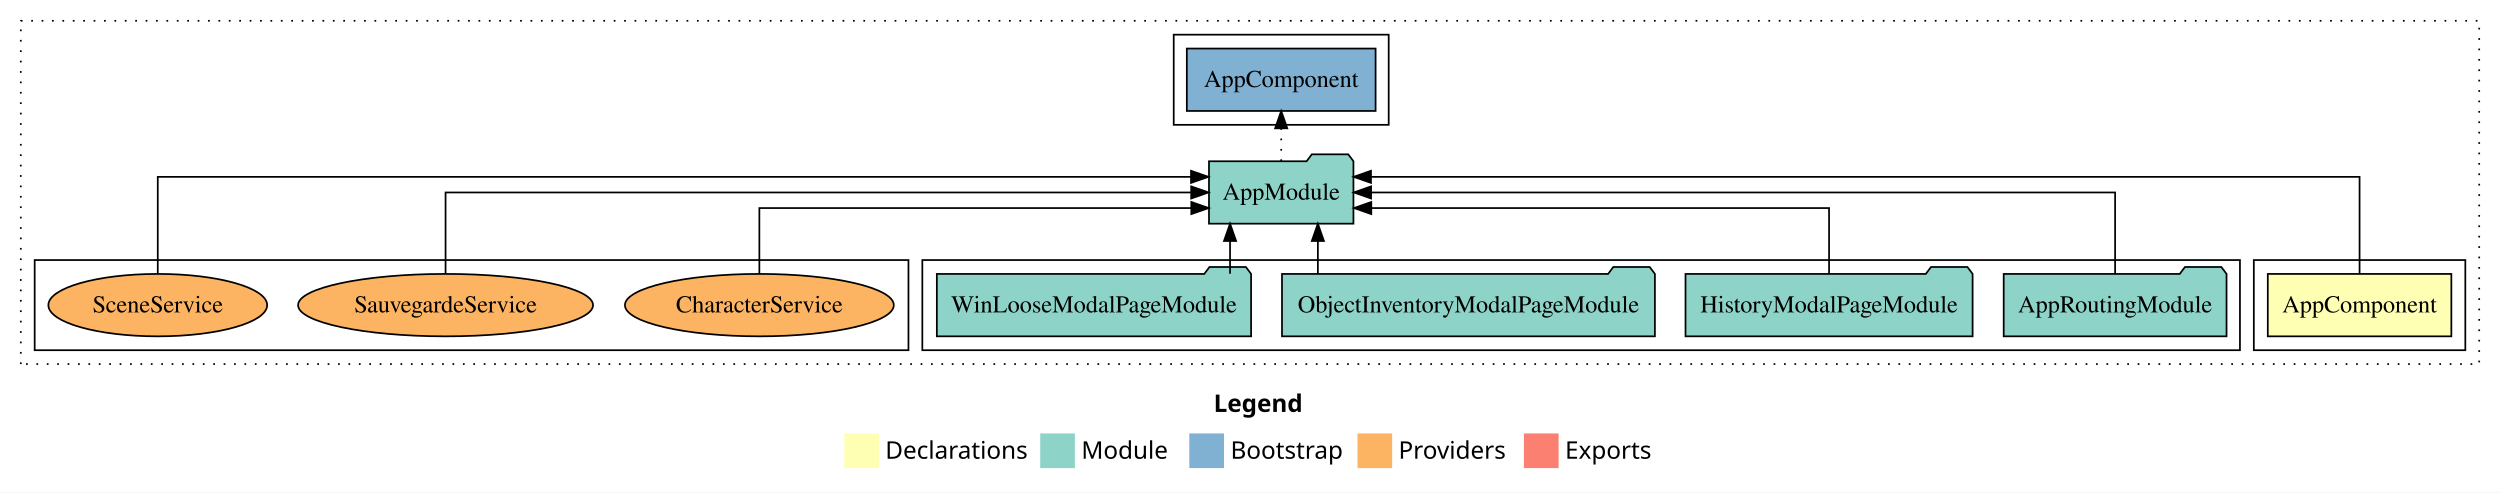
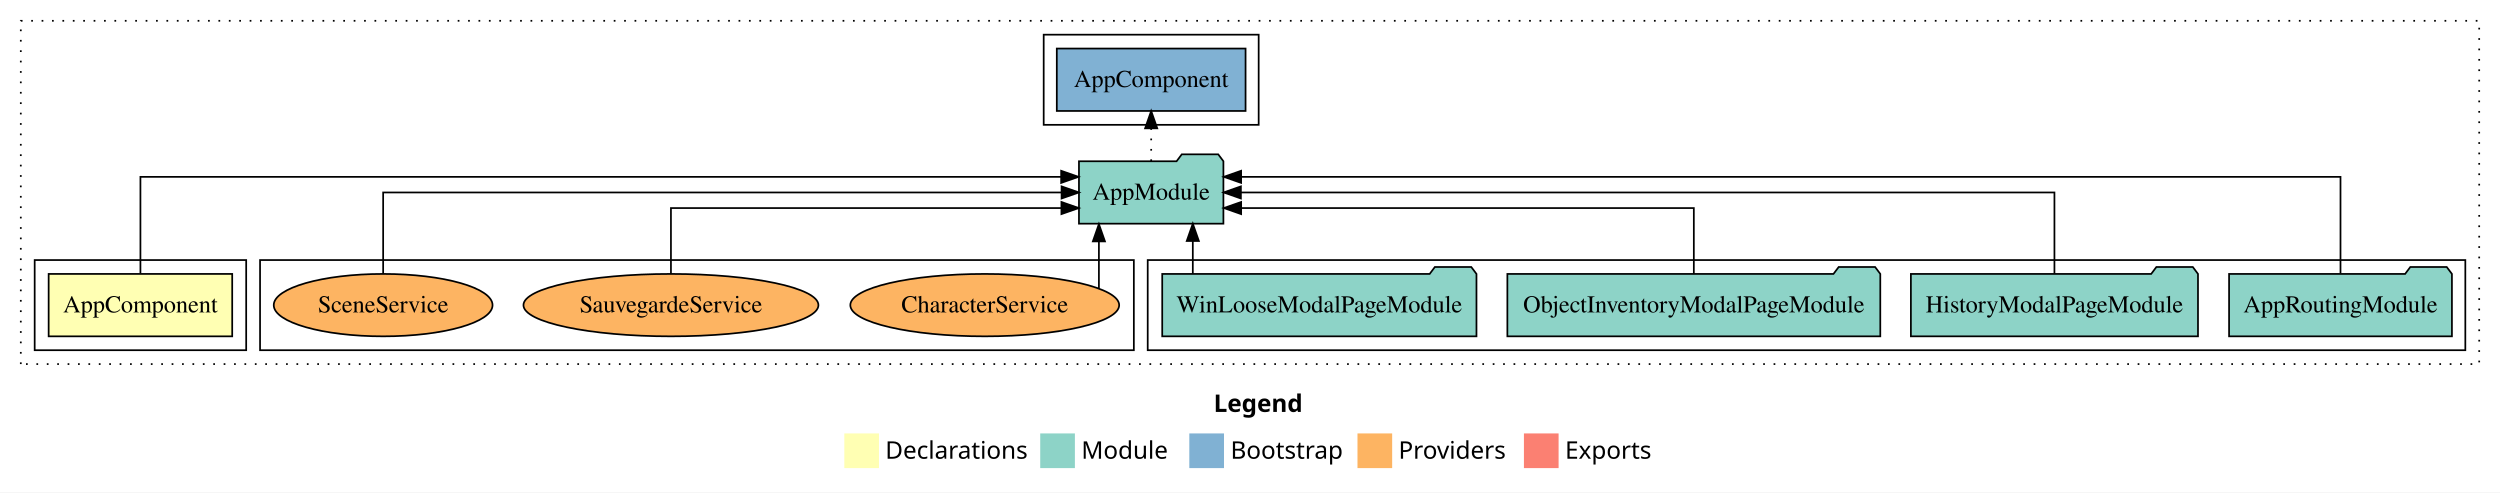
<svg xmlns="http://www.w3.org/2000/svg" width="1442pt" height="284pt" viewBox="0.00 0.00 1442.00 284.00">
  <g id="graph0" class="graph" transform="scale(1 1) rotate(0) translate(4 280)">
    <polygon fill="white" stroke="transparent" points="-4,4 -4,-280 1438,-280 1438,4 -4,4" />
    <text text-anchor="start" x="696.01" y="-42.4" font-family="sans-serif" font-weight="bold" font-size="14.00">Legend</text>
    <polygon fill="#ffffb3" stroke="transparent" points="483,-10 483,-30 503,-30 503,-10 483,-10" />
    <text text-anchor="start" x="506.63" y="-15.4" font-family="sans-serif" font-size="14.00">  Declarations</text>
    <polygon fill="#8dd3c7" stroke="transparent" points="596,-10 596,-30 616,-30 616,-10 596,-10" />
    <text text-anchor="start" x="619.73" y="-15.4" font-family="sans-serif" font-size="14.00">  Module</text>
    <polygon fill="#80b1d3" stroke="transparent" points="682,-10 682,-30 702,-30 702,-10 682,-10" />
    <text text-anchor="start" x="705.78" y="-15.4" font-family="sans-serif" font-size="14.00">  Bootstrap</text>
    <polygon fill="#fdb462" stroke="transparent" points="779,-10 779,-30 799,-30 799,-10 779,-10" />
    <text text-anchor="start" x="802.67" y="-15.4" font-family="sans-serif" font-size="14.00">  Providers</text>
    <polygon fill="#fb8072" stroke="transparent" points="875,-10 875,-30 895,-30 895,-10 875,-10" />
    <text text-anchor="start" x="898.73" y="-15.4" font-family="sans-serif" font-size="14.00">  Exports</text>
    <g id="clust1" class="cluster">
      <polygon fill="none" stroke="black" stroke-dasharray="1,5" points="8,-70 8,-268 1426,-268 1426,-70 8,-70" />
    </g>
-     <g id="clust2" class="cluster">
-       <polygon fill="none" stroke="black" points="1296,-78 1296,-130 1418,-130 1418,-78 1296,-78" />
-     </g>
    <g id="clust4" class="cluster">
-       <polygon fill="none" stroke="black" points="528,-78 528,-130 1288,-130 1288,-78 528,-78" />
+       <polygon fill="none" stroke="black" points="658,-78 658,-130 1418,-130 1418,-78 658,-78" />
    </g>
    <g id="clust6" class="cluster">
-       <polygon fill="none" stroke="black" points="673,-208 673,-260 797,-260 797,-208 673,-208" />
+       <polygon fill="none" stroke="black" points="598,-208 598,-260 722,-260 722,-208 598,-208" />
    </g>
    <g id="clust7" class="cluster">
-       <polygon fill="none" stroke="black" points="16,-78 16,-130 520,-130 520,-78 16,-78" />
+       <polygon fill="none" stroke="black" points="146,-78 146,-130 650,-130 650,-78 146,-78" />
+     </g>
+     <g id="clust2" class="cluster">
+       <polygon fill="none" stroke="black" points="16,-78 16,-130 138,-130 138,-78 16,-78" />
    </g>
    <g id="node1" class="node">
-       <polygon fill="#ffffb3" stroke="black" points="1409.94,-122 1304.06,-122 1304.06,-86 1409.94,-86 1409.94,-122" />
-       <text text-anchor="middle" x="1357" y="-99.8" font-family="Times,serif" font-size="14.00">AppComponent</text>
+       <polygon fill="#ffffb3" stroke="black" points="129.94,-122 24.06,-122 24.06,-86 129.94,-86 129.94,-122" />
+       <text text-anchor="middle" x="77" y="-99.8" font-family="Times,serif" font-size="14.00">AppComponent</text>
    </g>
    <g id="node2" class="node">
-       <polygon fill="#8dd3c7" stroke="black" points="776.66,-187 773.66,-191 752.66,-191 749.66,-187 693.34,-187 693.34,-151 776.66,-151 776.66,-187" />
-       <text text-anchor="middle" x="735" y="-164.8" font-family="Times,serif" font-size="14.00">AppModule</text>
+       <polygon fill="#8dd3c7" stroke="black" points="701.66,-187 698.66,-191 677.66,-191 674.66,-187 618.34,-187 618.34,-151 701.66,-151 701.66,-187" />
+       <text text-anchor="middle" x="660" y="-164.8" font-family="Times,serif" font-size="14.00">AppModule</text>
    </g>
    <g id="edge1" class="edge">
-       <path fill="none" stroke="black" d="M1357,-122.29C1357,-144.21 1357,-178 1357,-178 1357,-178 786.78,-178 786.78,-178" />
-       <polygon fill="black" stroke="black" points="786.78,-174.5 776.78,-178 786.78,-181.5 786.78,-174.5" />
+       <path fill="none" stroke="black" d="M77,-122.29C77,-144.21 77,-178 77,-178 77,-178 608.07,-178 608.07,-178" />
+       <polygon fill="black" stroke="black" points="608.07,-181.5 618.07,-178 608.07,-174.5 608.07,-181.5" />
    </g>
    <g id="node7" class="node">
-       <polygon fill="#80b1d3" stroke="black" points="789.44,-252 680.56,-252 680.56,-216 789.44,-216 789.44,-252" />
-       <text text-anchor="middle" x="735" y="-229.8" font-family="Times,serif" font-size="14.00">AppComponent </text>
+       <polygon fill="#80b1d3" stroke="black" points="714.44,-252 605.56,-252 605.56,-216 714.44,-216 714.44,-252" />
+       <text text-anchor="middle" x="660" y="-229.8" font-family="Times,serif" font-size="14.00">AppComponent </text>
    </g>
    <g id="edge6" class="edge">
-       <path fill="none" stroke="black" stroke-dasharray="1,5" d="M735,-187.11C735,-187.11 735,-205.99 735,-205.99" />
-       <polygon fill="black" stroke="black" points="731.5,-205.99 735,-215.99 738.5,-205.99 731.5,-205.99" />
+       <path fill="none" stroke="black" stroke-dasharray="1,5" d="M660,-187.11C660,-187.11 660,-205.99 660,-205.99" />
+       <polygon fill="black" stroke="black" points="656.5,-205.99 660,-215.99 663.5,-205.99 656.5,-205.99" />
    </g>
    <g id="node3" class="node">
-       <polygon fill="#8dd3c7" stroke="black" points="1280.27,-122 1277.27,-126 1256.27,-126 1253.27,-122 1151.73,-122 1151.73,-86 1280.27,-86 1280.27,-122" />
-       <text text-anchor="middle" x="1216" y="-99.8" font-family="Times,serif" font-size="14.00">AppRoutingModule</text>
+       <polygon fill="#8dd3c7" stroke="black" points="1410.27,-122 1407.27,-126 1386.27,-126 1383.27,-122 1281.73,-122 1281.73,-86 1410.27,-86 1410.27,-122" />
+       <text text-anchor="middle" x="1346" y="-99.8" font-family="Times,serif" font-size="14.00">AppRoutingModule</text>
    </g>
    <g id="edge2" class="edge">
-       <path fill="none" stroke="black" d="M1216,-122.11C1216,-141.34 1216,-169 1216,-169 1216,-169 786.84,-169 786.84,-169" />
-       <polygon fill="black" stroke="black" points="786.84,-165.5 776.84,-169 786.84,-172.5 786.84,-165.5" />
+       <path fill="none" stroke="black" d="M1346,-122.29C1346,-144.21 1346,-178 1346,-178 1346,-178 711.88,-178 711.88,-178" />
+       <polygon fill="black" stroke="black" points="711.88,-174.5 701.88,-178 711.88,-181.5 711.88,-174.5" />
    </g>
    <g id="node4" class="node">
-       <polygon fill="#8dd3c7" stroke="black" points="1133.8,-122 1130.8,-126 1109.8,-126 1106.8,-122 968.2,-122 968.2,-86 1133.8,-86 1133.8,-122" />
-       <text text-anchor="middle" x="1051" y="-99.8" font-family="Times,serif" font-size="14.00">HistoryModalPageModule</text>
+       <polygon fill="#8dd3c7" stroke="black" points="1263.8,-122 1260.8,-126 1239.8,-126 1236.8,-122 1098.2,-122 1098.2,-86 1263.8,-86 1263.8,-122" />
+       <text text-anchor="middle" x="1181" y="-99.8" font-family="Times,serif" font-size="14.00">HistoryModalPageModule</text>
    </g>
    <g id="edge3" class="edge">
-       <path fill="none" stroke="black" d="M1051,-122.03C1051,-138.4 1051,-160 1051,-160 1051,-160 786.96,-160 786.96,-160" />
-       <polygon fill="black" stroke="black" points="786.96,-156.5 776.96,-160 786.96,-163.5 786.96,-156.5" />
+       <path fill="none" stroke="black" d="M1181,-122.11C1181,-141.34 1181,-169 1181,-169 1181,-169 711.75,-169 711.75,-169" />
+       <polygon fill="black" stroke="black" points="711.75,-165.5 701.75,-169 711.75,-172.5 711.75,-165.5" />
    </g>
    <g id="node5" class="node">
-       <polygon fill="#8dd3c7" stroke="black" points="950.55,-122 947.55,-126 926.55,-126 923.55,-122 735.45,-122 735.45,-86 950.55,-86 950.55,-122" />
-       <text text-anchor="middle" x="843" y="-99.8" font-family="Times,serif" font-size="14.00">ObjectInventoryModalPageModule</text>
+       <polygon fill="#8dd3c7" stroke="black" points="1080.55,-122 1077.55,-126 1056.55,-126 1053.55,-122 865.45,-122 865.45,-86 1080.55,-86 1080.55,-122" />
+       <text text-anchor="middle" x="973" y="-99.8" font-family="Times,serif" font-size="14.00">ObjectInventoryModalPageModule</text>
    </g>
    <g id="edge4" class="edge">
-       <path fill="none" stroke="black" d="M756.15,-122.11C756.15,-122.11 756.15,-140.99 756.15,-140.99" />
-       <polygon fill="black" stroke="black" points="752.65,-140.99 756.15,-150.99 759.65,-140.99 752.65,-140.99" />
+       <path fill="none" stroke="black" d="M973,-122.03C973,-138.4 973,-160 973,-160 973,-160 711.89,-160 711.89,-160" />
+       <polygon fill="black" stroke="black" points="711.89,-156.5 701.89,-160 711.89,-163.5 711.89,-156.5" />
    </g>
    <g id="node6" class="node">
-       <polygon fill="#8dd3c7" stroke="black" points="717.63,-122 714.63,-126 693.63,-126 690.63,-122 536.37,-122 536.37,-86 717.63,-86 717.63,-122" />
-       <text text-anchor="middle" x="627" y="-99.8" font-family="Times,serif" font-size="14.00">WinLooseModalPageModule</text>
+       <polygon fill="#8dd3c7" stroke="black" points="847.63,-122 844.63,-126 823.63,-126 820.63,-122 666.37,-122 666.37,-86 847.63,-86 847.63,-122" />
+       <text text-anchor="middle" x="757" y="-99.8" font-family="Times,serif" font-size="14.00">WinLooseModalPageModule</text>
    </g>
    <g id="edge5" class="edge">
-       <path fill="none" stroke="black" d="M705.49,-122.11C705.49,-122.11 705.49,-140.99 705.49,-140.99" />
-       <polygon fill="black" stroke="black" points="701.99,-140.99 705.49,-150.99 708.99,-140.99 701.99,-140.99" />
+       <path fill="none" stroke="black" d="M684.01,-122.11C684.01,-122.11 684.01,-140.99 684.01,-140.99" />
+       <polygon fill="black" stroke="black" points="680.51,-140.99 684.01,-150.99 687.51,-140.99 680.51,-140.99" />
    </g>
    <g id="node8" class="node">
-       <ellipse fill="#fdb462" stroke="black" cx="434" cy="-104" rx="77.54" ry="18" />
-       <text text-anchor="middle" x="434" y="-99.8" font-family="Times,serif" font-size="14.00">CharacterService</text>
+       <ellipse fill="#fdb462" stroke="black" cx="564" cy="-104" rx="77.54" ry="18" />
+       <text text-anchor="middle" x="564" y="-99.8" font-family="Times,serif" font-size="14.00">CharacterService</text>
    </g>
    <g id="edge7" class="edge">
-       <path fill="none" stroke="black" d="M434,-122.03C434,-138.4 434,-160 434,-160 434,-160 683.15,-160 683.15,-160" />
-       <polygon fill="black" stroke="black" points="683.15,-163.5 693.15,-160 683.15,-156.5 683.15,-163.5" />
+       <path fill="none" stroke="black" d="M629.85,-113.59C629.85,-113.59 629.85,-140.75 629.85,-140.75" />
+       <polygon fill="black" stroke="black" points="626.35,-140.75 629.85,-150.75 633.35,-140.75 626.35,-140.75" />
    </g>
    <g id="node9" class="node">
-       <ellipse fill="#fdb462" stroke="black" cx="253" cy="-104" rx="85.07" ry="18" />
-       <text text-anchor="middle" x="253" y="-99.8" font-family="Times,serif" font-size="14.00">SauvegardeService</text>
+       <ellipse fill="#fdb462" stroke="black" cx="383" cy="-104" rx="85.07" ry="18" />
+       <text text-anchor="middle" x="383" y="-99.8" font-family="Times,serif" font-size="14.00">SauvegardeService</text>
    </g>
    <g id="edge8" class="edge">
-       <path fill="none" stroke="black" d="M253,-122.11C253,-141.34 253,-169 253,-169 253,-169 683.07,-169 683.07,-169" />
-       <polygon fill="black" stroke="black" points="683.07,-172.5 693.07,-169 683.07,-165.5 683.07,-172.5" />
+       <path fill="none" stroke="black" d="M383,-122.03C383,-138.4 383,-160 383,-160 383,-160 608.23,-160 608.23,-160" />
+       <polygon fill="black" stroke="black" points="608.23,-163.5 618.23,-160 608.23,-156.5 608.23,-163.5" />
    </g>
    <g id="node10" class="node">
-       <ellipse fill="#fdb462" stroke="black" cx="87" cy="-104" rx="63.1" ry="18" />
-       <text text-anchor="middle" x="87" y="-99.8" font-family="Times,serif" font-size="14.00">SceneService</text>
+       <ellipse fill="#fdb462" stroke="black" cx="217" cy="-104" rx="63.1" ry="18" />
+       <text text-anchor="middle" x="217" y="-99.8" font-family="Times,serif" font-size="14.00">SceneService</text>
    </g>
    <g id="edge9" class="edge">
-       <path fill="none" stroke="black" d="M87,-122.29C87,-144.21 87,-178 87,-178 87,-178 682.98,-178 682.98,-178" />
-       <polygon fill="black" stroke="black" points="682.98,-181.5 692.98,-178 682.98,-174.5 682.98,-181.5" />
+       <path fill="none" stroke="black" d="M217,-122.11C217,-141.34 217,-169 217,-169 217,-169 608.32,-169 608.32,-169" />
+       <polygon fill="black" stroke="black" points="608.32,-172.5 618.32,-169 608.32,-165.5 608.32,-172.5" />
    </g>
  </g>
</svg>
